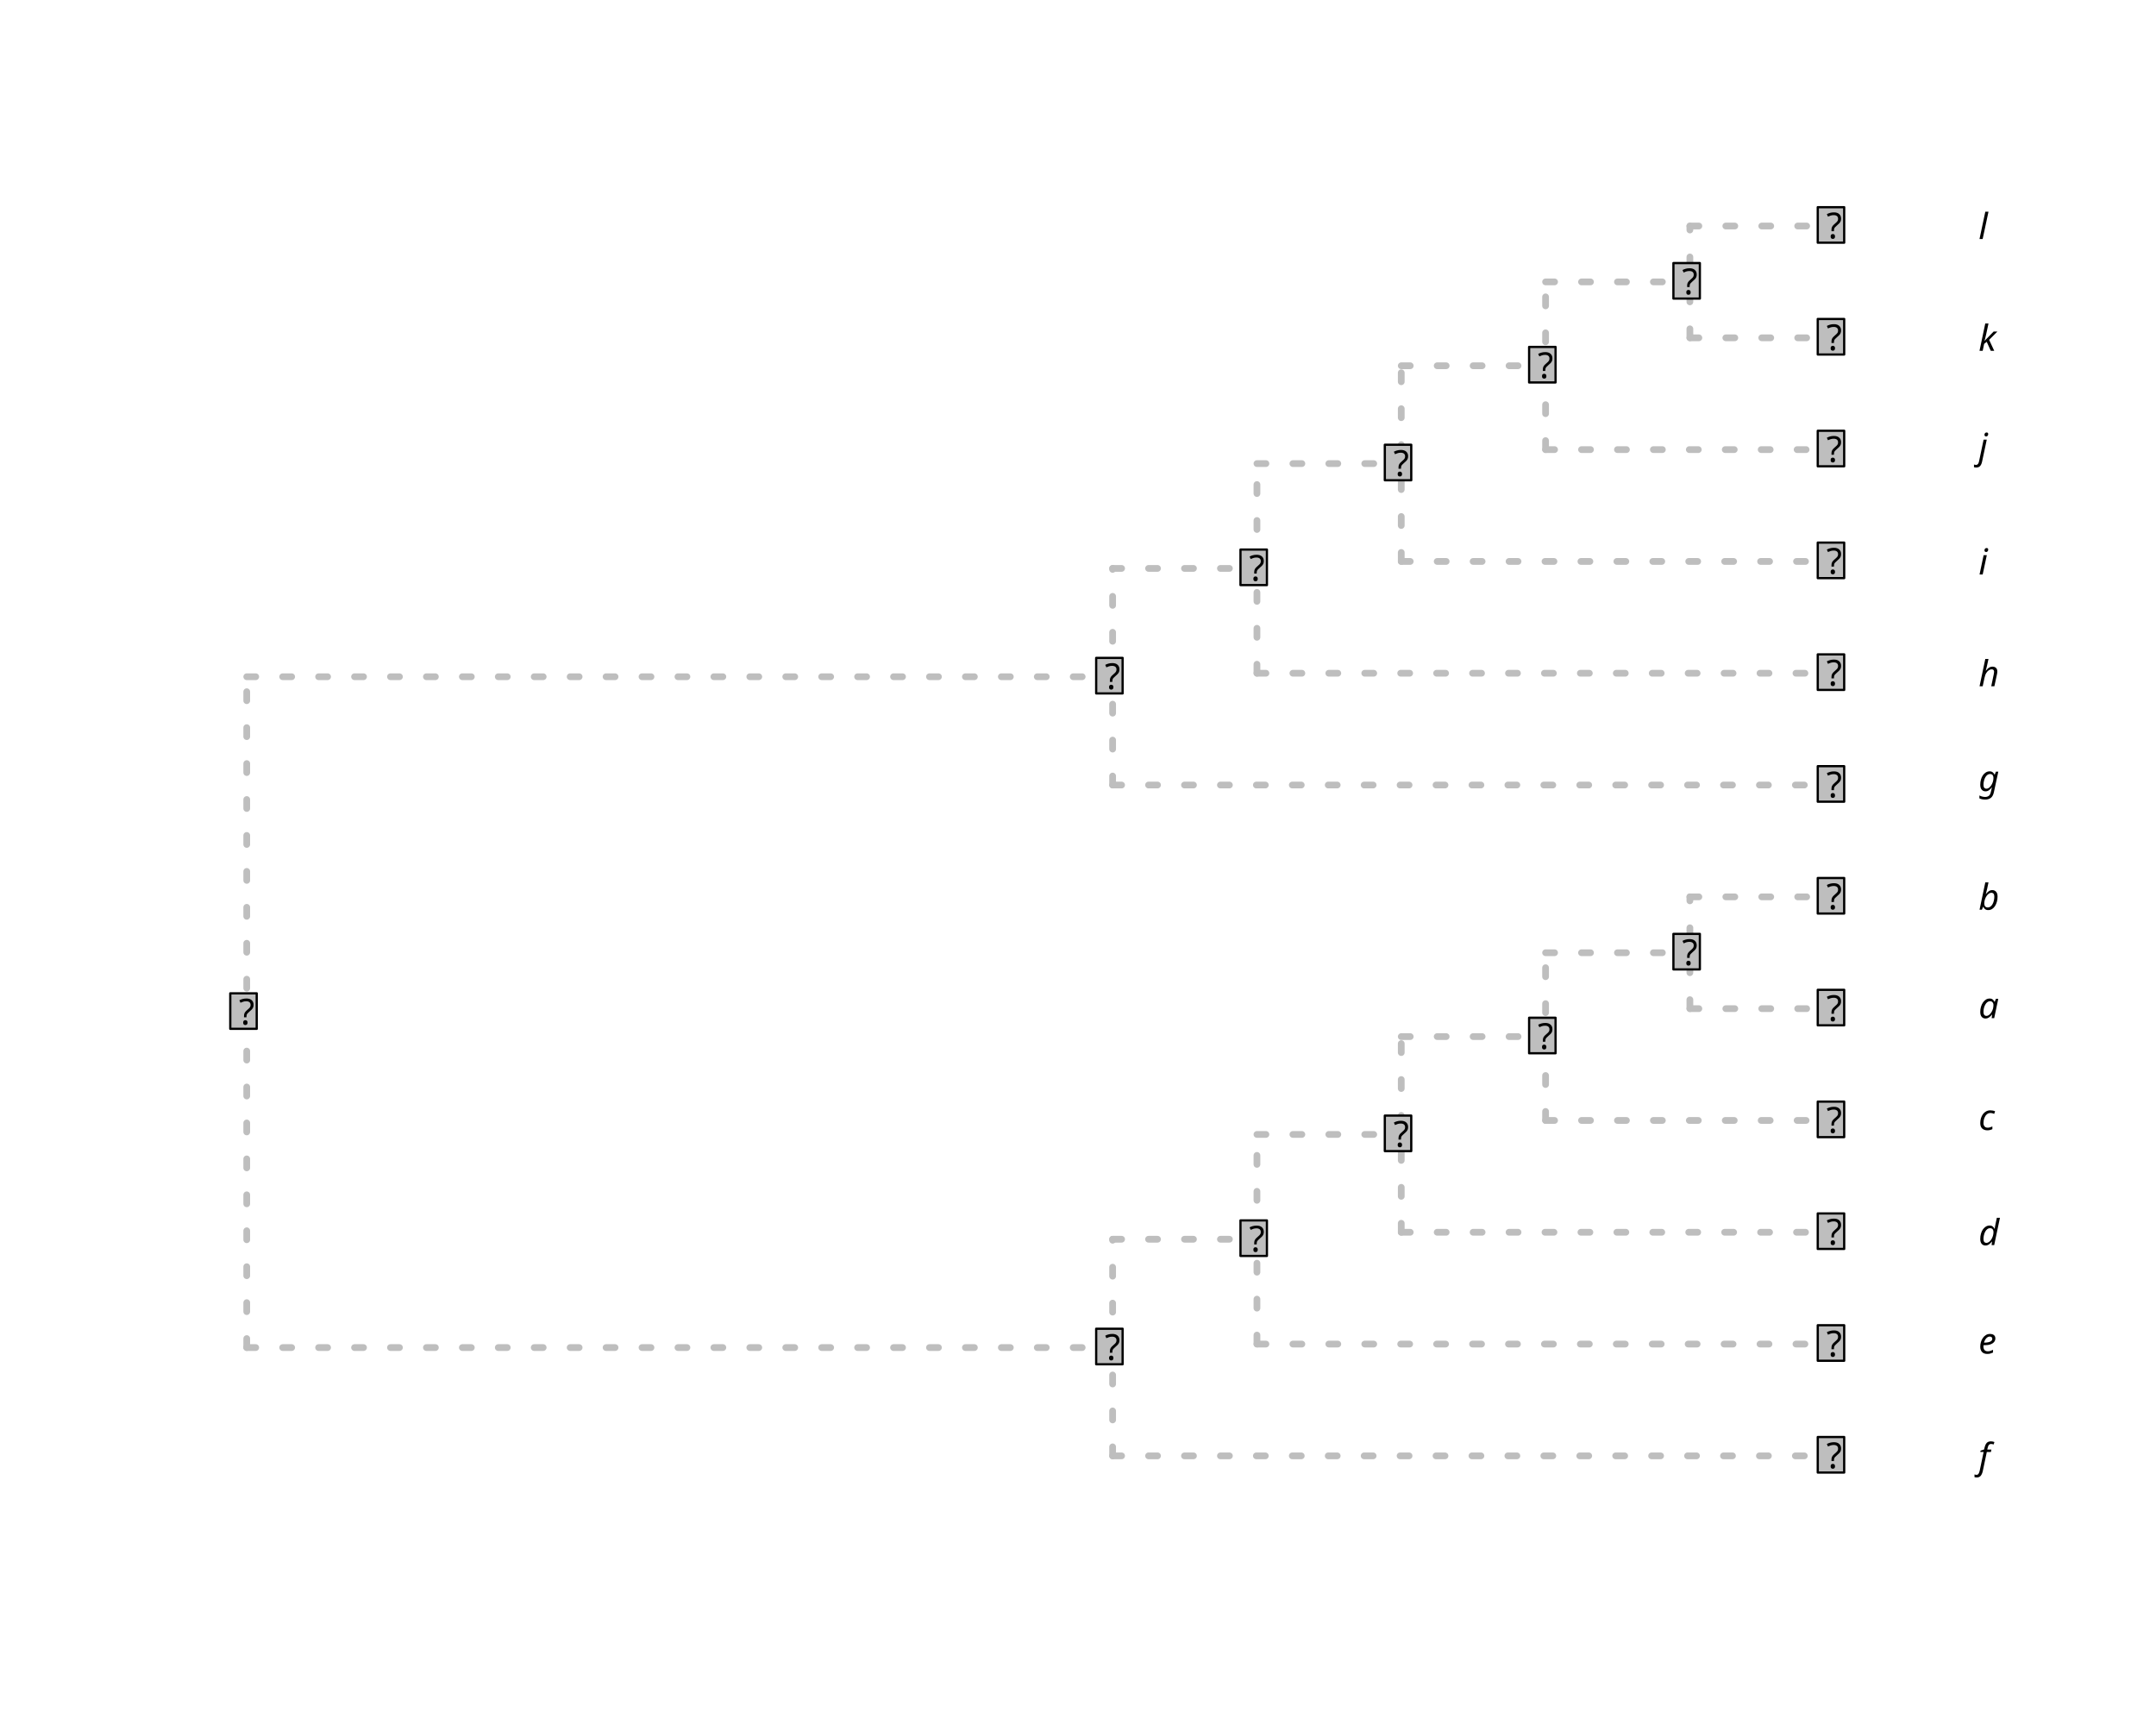
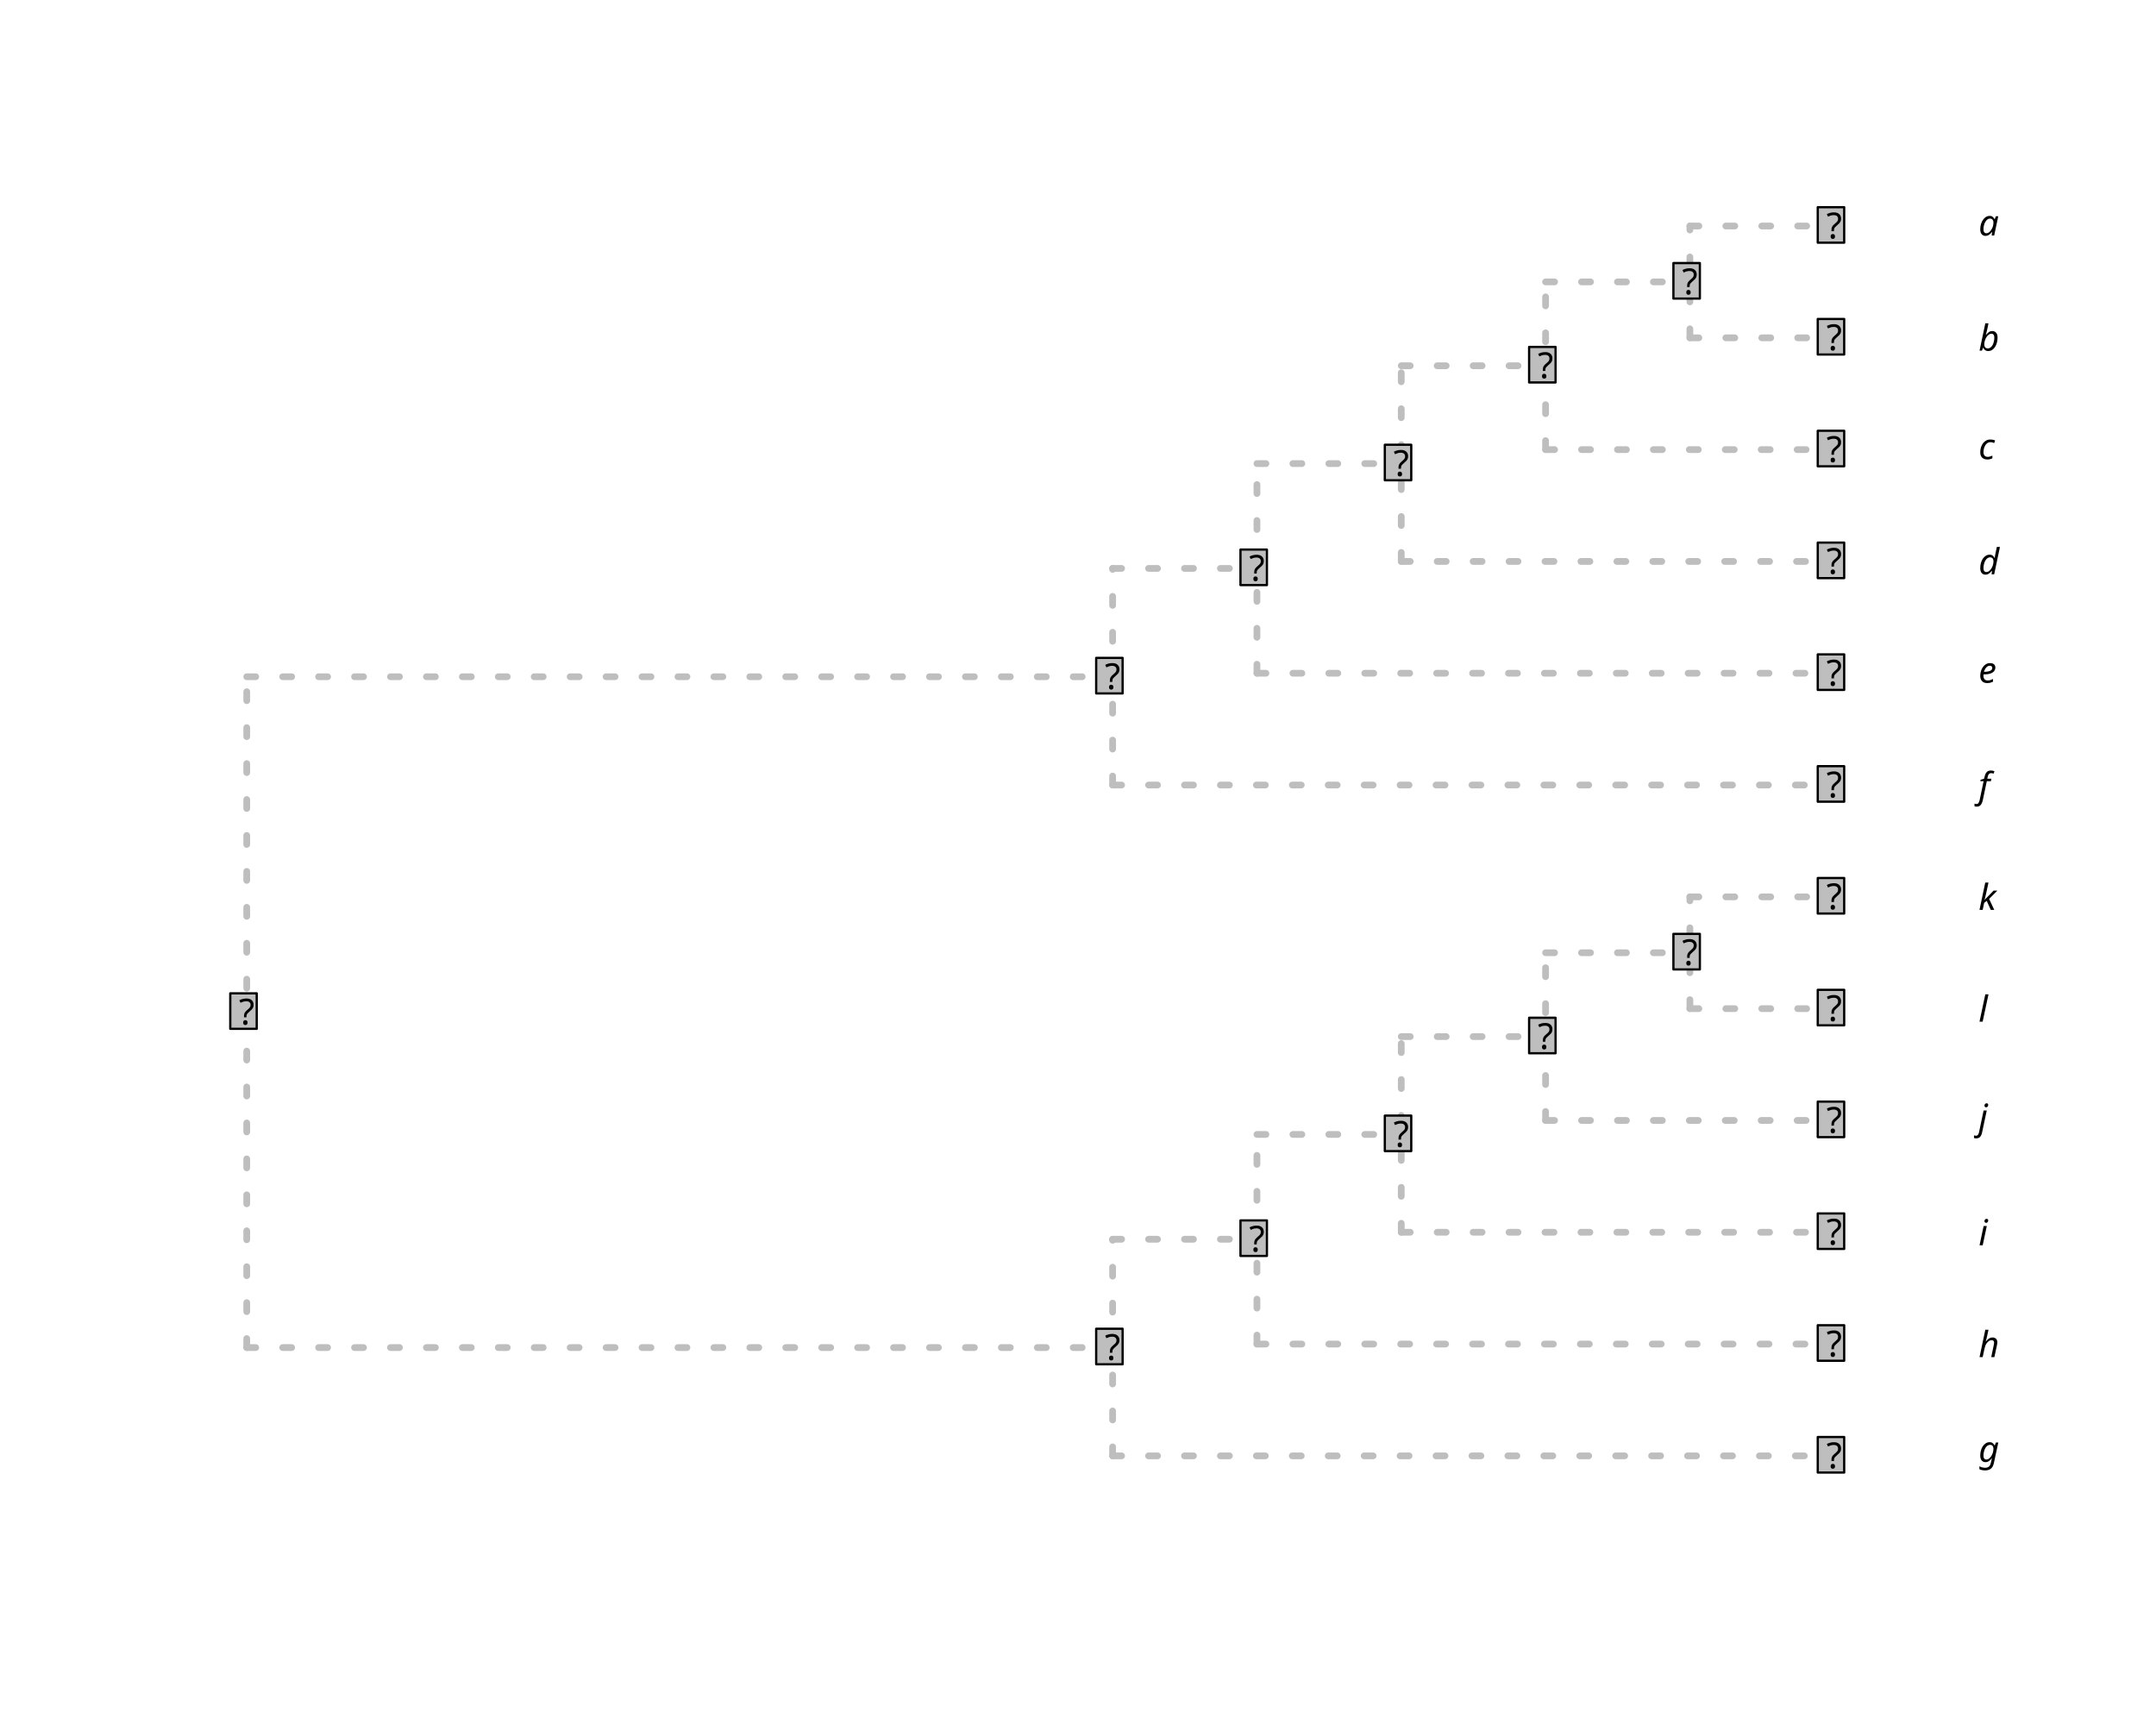
<svg xmlns="http://www.w3.org/2000/svg" class="svglite" data-engine-version="2.0" width="720.00pt" height="576.00pt" viewBox="0 0 720.00 576.00">
  <defs>
    <style type="text/css">
    .svglite line, .svglite polyline, .svglite polygon, .svglite path, .svglite rect, .svglite circle {
      fill: none;
      stroke: #000000;
      stroke-linecap: round;
      stroke-linejoin: round;
      stroke-miterlimit: 10.00;
    }
  </style>
  </defs>
  <rect width="100%" height="100%" style="stroke: none; fill: #FFFFFF;" />
  <defs>
    <clipPath id="cpMC4wMHw3MjAuMDB8MC4wMHw1NzYuMDA=">
      <rect x="0.00" y="0.00" width="720.00" height="576.00" />
    </clipPath>
  </defs>
  <g clip-path="url(#cpMC4wMHw3MjAuMDB8MC4wMHw1NzYuMDA=)">
</g>
  <defs>
    <clipPath id="cpNTkuMDR8Njg5Ljc2fDU5LjA0fDUwMi41Ng==">
      <rect x="59.04" y="59.04" width="630.72" height="443.52" />
    </clipPath>
  </defs>
  <g clip-path="url(#cpNTkuMDR8Njg5Ljc2fDU5LjA0fDUwMi41Ng==)">
    <line x1="82.40" y1="449.97" x2="371.56" y2="449.97" style="stroke-width: 2.25; stroke: #BEBEBE; stroke-dasharray: 3.00,9.00;" />
    <line x1="371.56" y1="486.13" x2="612.54" y2="486.13" style="stroke-width: 2.25; stroke: #BEBEBE; stroke-dasharray: 3.00,9.00;" />
    <line x1="371.56" y1="413.80" x2="419.76" y2="413.80" style="stroke-width: 2.25; stroke: #BEBEBE; stroke-dasharray: 3.00,9.00;" />
    <line x1="419.76" y1="448.80" x2="612.54" y2="448.80" style="stroke-width: 2.25; stroke: #BEBEBE; stroke-dasharray: 3.00,9.00;" />
    <line x1="419.76" y1="378.80" x2="467.95" y2="378.80" style="stroke-width: 2.25; stroke: #BEBEBE; stroke-dasharray: 3.00,9.00;" />
    <line x1="467.95" y1="411.47" x2="612.54" y2="411.47" style="stroke-width: 2.25; stroke: #BEBEBE; stroke-dasharray: 3.00,9.00;" />
    <line x1="467.95" y1="346.13" x2="516.15" y2="346.13" style="stroke-width: 2.25; stroke: #BEBEBE; stroke-dasharray: 3.00,9.00;" />
    <line x1="516.15" y1="374.13" x2="612.54" y2="374.13" style="stroke-width: 2.25; stroke: #BEBEBE; stroke-dasharray: 3.00,9.00;" />
    <line x1="516.15" y1="318.13" x2="564.34" y2="318.13" style="stroke-width: 2.25; stroke: #BEBEBE; stroke-dasharray: 3.00,9.00;" />
    <line x1="564.34" y1="336.80" x2="612.54" y2="336.80" style="stroke-width: 2.25; stroke: #BEBEBE; stroke-dasharray: 3.00,9.00;" />
    <line x1="564.34" y1="299.47" x2="612.54" y2="299.47" style="stroke-width: 2.25; stroke: #BEBEBE; stroke-dasharray: 3.00,9.00;" />
    <line x1="82.40" y1="225.97" x2="371.56" y2="225.97" style="stroke-width: 2.25; stroke: #BEBEBE; stroke-dasharray: 3.00,9.00;" />
    <line x1="371.56" y1="262.13" x2="612.54" y2="262.13" style="stroke-width: 2.25; stroke: #BEBEBE; stroke-dasharray: 3.00,9.00;" />
    <line x1="371.56" y1="189.80" x2="419.76" y2="189.80" style="stroke-width: 2.25; stroke: #BEBEBE; stroke-dasharray: 3.00,9.00;" />
    <line x1="419.76" y1="224.80" x2="612.54" y2="224.80" style="stroke-width: 2.25; stroke: #BEBEBE; stroke-dasharray: 3.00,9.00;" />
    <line x1="419.76" y1="154.80" x2="467.95" y2="154.80" style="stroke-width: 2.25; stroke: #BEBEBE; stroke-dasharray: 3.00,9.00;" />
    <line x1="467.95" y1="187.47" x2="612.54" y2="187.47" style="stroke-width: 2.25; stroke: #BEBEBE; stroke-dasharray: 3.00,9.00;" />
    <line x1="467.95" y1="122.13" x2="516.15" y2="122.13" style="stroke-width: 2.25; stroke: #BEBEBE; stroke-dasharray: 3.00,9.00;" />
    <line x1="516.15" y1="150.13" x2="612.54" y2="150.13" style="stroke-width: 2.25; stroke: #BEBEBE; stroke-dasharray: 3.00,9.00;" />
    <line x1="516.15" y1="94.13" x2="564.34" y2="94.13" style="stroke-width: 2.25; stroke: #BEBEBE; stroke-dasharray: 3.00,9.00;" />
    <line x1="564.34" y1="112.80" x2="612.54" y2="112.80" style="stroke-width: 2.25; stroke: #BEBEBE; stroke-dasharray: 3.00,9.00;" />
    <line x1="564.34" y1="75.47" x2="612.54" y2="75.47" style="stroke-width: 2.25; stroke: #BEBEBE; stroke-dasharray: 3.00,9.00;" />
    <line x1="82.40" y1="449.97" x2="82.40" y2="225.97" style="stroke-width: 2.25; stroke: #BEBEBE; stroke-dasharray: 3.00,9.00;" />
+     <line x1="371.56" y1="262.13" x2="371.56" y2="189.80" style="stroke-width: 2.25; stroke: #BEBEBE; stroke-dasharray: 3.00,9.00;" />
+     <line x1="419.76" y1="224.80" x2="419.76" y2="154.80" style="stroke-width: 2.25; stroke: #BEBEBE; stroke-dasharray: 3.00,9.00;" />
+     <line x1="467.95" y1="187.47" x2="467.95" y2="122.13" style="stroke-width: 2.25; stroke: #BEBEBE; stroke-dasharray: 3.00,9.00;" />
+     <line x1="516.15" y1="150.13" x2="516.15" y2="94.13" style="stroke-width: 2.25; stroke: #BEBEBE; stroke-dasharray: 3.00,9.00;" />
+     <line x1="564.34" y1="112.80" x2="564.34" y2="75.47" style="stroke-width: 2.25; stroke: #BEBEBE; stroke-dasharray: 3.00,9.00;" />
    <line x1="371.56" y1="486.13" x2="371.56" y2="413.80" style="stroke-width: 2.25; stroke: #BEBEBE; stroke-dasharray: 3.00,9.00;" />
    <line x1="419.76" y1="448.80" x2="419.76" y2="378.80" style="stroke-width: 2.25; stroke: #BEBEBE; stroke-dasharray: 3.00,9.00;" />
    <line x1="467.95" y1="411.47" x2="467.95" y2="346.13" style="stroke-width: 2.25; stroke: #BEBEBE; stroke-dasharray: 3.00,9.00;" />
    <line x1="516.15" y1="374.13" x2="516.15" y2="318.13" style="stroke-width: 2.25; stroke: #BEBEBE; stroke-dasharray: 3.00,9.00;" />
    <line x1="564.34" y1="336.80" x2="564.34" y2="299.47" style="stroke-width: 2.25; stroke: #BEBEBE; stroke-dasharray: 3.00,9.00;" />
-     <line x1="371.56" y1="262.13" x2="371.56" y2="189.80" style="stroke-width: 2.25; stroke: #BEBEBE; stroke-dasharray: 3.00,9.00;" />
-     <line x1="419.76" y1="224.80" x2="419.76" y2="154.80" style="stroke-width: 2.25; stroke: #BEBEBE; stroke-dasharray: 3.00,9.00;" />
-     <line x1="467.95" y1="187.47" x2="467.95" y2="122.13" style="stroke-width: 2.25; stroke: #BEBEBE; stroke-dasharray: 3.00,9.00;" />
-     <line x1="516.15" y1="150.13" x2="516.15" y2="94.13" style="stroke-width: 2.25; stroke: #BEBEBE; stroke-dasharray: 3.00,9.00;" />
-     <line x1="564.34" y1="112.80" x2="564.34" y2="75.47" style="stroke-width: 2.25; stroke: #BEBEBE; stroke-dasharray: 3.00,9.00;" />
-     <text x="660.73" y="339.97" style="font-size: 12.00px; font-style: italic; font-family: sans;" textLength="6.67px" lengthAdjust="spacingAndGlyphs">a</text>
-     <text x="660.73" y="303.76" style="font-size: 12.00px; font-style: italic; font-family: sans;" textLength="6.67px" lengthAdjust="spacingAndGlyphs">b</text>
-     <text x="660.73" y="377.30" style="font-size: 12.00px; font-style: italic; font-family: sans;" textLength="6.00px" lengthAdjust="spacingAndGlyphs">c</text>
-     <text x="660.73" y="415.76" style="font-size: 12.00px; font-style: italic; font-family: sans;" textLength="6.67px" lengthAdjust="spacingAndGlyphs">d</text>
-     <text x="660.73" y="451.97" style="font-size: 12.00px; font-style: italic; font-family: sans;" textLength="6.67px" lengthAdjust="spacingAndGlyphs">e</text>
-     <text x="660.73" y="490.47" style="font-size: 12.00px; font-style: italic; font-family: sans;" textLength="3.33px" lengthAdjust="spacingAndGlyphs">f</text>
-     <text x="660.73" y="264.11" style="font-size: 12.00px; font-style: italic; font-family: sans;" textLength="6.67px" lengthAdjust="spacingAndGlyphs">g</text>
-     <text x="660.73" y="229.15" style="font-size: 12.00px; font-style: italic; font-family: sans;" textLength="6.67px" lengthAdjust="spacingAndGlyphs">h</text>
-     <text x="660.73" y="191.82" style="font-size: 12.00px; font-style: italic; font-family: sans;" textLength="2.66px" lengthAdjust="spacingAndGlyphs">i</text>
-     <text x="660.73" y="153.24" style="font-size: 12.00px; font-style: italic; font-family: sans;" textLength="2.66px" lengthAdjust="spacingAndGlyphs">j</text>
-     <text x="660.73" y="117.15" style="font-size: 12.00px; font-style: italic; font-family: sans;" textLength="6.00px" lengthAdjust="spacingAndGlyphs">k</text>
-     <text x="660.73" y="79.82" style="font-size: 12.00px; font-style: italic; font-family: sans;" textLength="2.66px" lengthAdjust="spacingAndGlyphs">l</text>
+     <text x="660.73" y="78.64" style="font-size: 12.00px; font-style: italic; font-family: sans;" textLength="6.67px" lengthAdjust="spacingAndGlyphs">a</text>
+     <text x="660.73" y="117.09" style="font-size: 12.00px; font-style: italic; font-family: sans;" textLength="6.67px" lengthAdjust="spacingAndGlyphs">b</text>
+     <text x="660.73" y="153.30" style="font-size: 12.00px; font-style: italic; font-family: sans;" textLength="6.00px" lengthAdjust="spacingAndGlyphs">c</text>
+     <text x="660.73" y="191.76" style="font-size: 12.00px; font-style: italic; font-family: sans;" textLength="6.67px" lengthAdjust="spacingAndGlyphs">d</text>
+     <text x="660.73" y="227.97" style="font-size: 12.00px; font-style: italic; font-family: sans;" textLength="6.67px" lengthAdjust="spacingAndGlyphs">e</text>
+     <text x="660.73" y="266.47" style="font-size: 12.00px; font-style: italic; font-family: sans;" textLength="3.33px" lengthAdjust="spacingAndGlyphs">f</text>
+     <text x="660.73" y="488.11" style="font-size: 12.00px; font-style: italic; font-family: sans;" textLength="6.67px" lengthAdjust="spacingAndGlyphs">g</text>
+     <text x="660.73" y="453.15" style="font-size: 12.00px; font-style: italic; font-family: sans;" textLength="6.67px" lengthAdjust="spacingAndGlyphs">h</text>
+     <text x="660.73" y="415.82" style="font-size: 12.00px; font-style: italic; font-family: sans;" textLength="2.66px" lengthAdjust="spacingAndGlyphs">i</text>
+     <text x="660.73" y="377.24" style="font-size: 12.00px; font-style: italic; font-family: sans;" textLength="2.66px" lengthAdjust="spacingAndGlyphs">j</text>
+     <text x="660.73" y="303.82" style="font-size: 12.00px; font-style: italic; font-family: sans;" textLength="6.00px" lengthAdjust="spacingAndGlyphs">k</text>
+     <text x="660.73" y="341.15" style="font-size: 12.00px; font-style: italic; font-family: sans;" textLength="2.66px" lengthAdjust="spacingAndGlyphs">l</text>
+     <rect x="607.04" y="69.18" width="8.83" height="11.86" style="stroke-width: 0.75; fill: #BEBEBE;" />
+     <rect x="607.04" y="106.51" width="8.83" height="11.86" style="stroke-width: 0.75; fill: #BEBEBE;" />
+     <rect x="607.04" y="143.84" width="8.83" height="11.86" style="stroke-width: 0.75; fill: #BEBEBE;" />
+     <rect x="607.04" y="181.18" width="8.83" height="11.86" style="stroke-width: 0.75; fill: #BEBEBE;" />
+     <rect x="607.04" y="218.51" width="8.83" height="11.86" style="stroke-width: 0.75; fill: #BEBEBE;" />
+     <rect x="607.04" y="255.84" width="8.83" height="11.86" style="stroke-width: 0.75; fill: #BEBEBE;" />
+     <rect x="607.04" y="479.84" width="8.83" height="11.86" style="stroke-width: 0.75; fill: #BEBEBE;" />
+     <rect x="607.04" y="442.51" width="8.83" height="11.86" style="stroke-width: 0.75; fill: #BEBEBE;" />
+     <rect x="607.04" y="405.18" width="8.83" height="11.86" style="stroke-width: 0.75; fill: #BEBEBE;" />
+     <rect x="607.04" y="367.84" width="8.83" height="11.86" style="stroke-width: 0.75; fill: #BEBEBE;" />
+     <rect x="607.04" y="293.18" width="8.83" height="11.86" style="stroke-width: 0.75; fill: #BEBEBE;" />
    <rect x="607.04" y="330.51" width="8.83" height="11.86" style="stroke-width: 0.75; fill: #BEBEBE;" />
-     <rect x="607.04" y="293.18" width="8.83" height="11.86" style="stroke-width: 0.75; fill: #BEBEBE;" />
-     <rect x="607.04" y="367.84" width="8.83" height="11.86" style="stroke-width: 0.75; fill: #BEBEBE;" />
-     <rect x="607.04" y="405.18" width="8.83" height="11.86" style="stroke-width: 0.75; fill: #BEBEBE;" />
-     <rect x="607.04" y="442.51" width="8.83" height="11.86" style="stroke-width: 0.75; fill: #BEBEBE;" />
-     <rect x="607.04" y="479.84" width="8.83" height="11.86" style="stroke-width: 0.75; fill: #BEBEBE;" />
-     <rect x="607.04" y="255.84" width="8.83" height="11.86" style="stroke-width: 0.75; fill: #BEBEBE;" />
-     <rect x="607.04" y="218.51" width="8.83" height="11.86" style="stroke-width: 0.75; fill: #BEBEBE;" />
-     <rect x="607.04" y="181.18" width="8.83" height="11.86" style="stroke-width: 0.75; fill: #BEBEBE;" />
-     <rect x="607.04" y="143.84" width="8.83" height="11.86" style="stroke-width: 0.75; fill: #BEBEBE;" />
-     <rect x="607.04" y="106.51" width="8.83" height="11.86" style="stroke-width: 0.75; fill: #BEBEBE;" />
-     <rect x="607.04" y="69.18" width="8.83" height="11.86" style="stroke-width: 0.75; fill: #BEBEBE;" />
    <rect x="76.90" y="331.68" width="8.83" height="11.86" style="stroke-width: 0.75; fill: #BEBEBE;" />
+     <rect x="366.07" y="219.68" width="8.83" height="11.86" style="stroke-width: 0.75; fill: #BEBEBE;" />
+     <rect x="414.26" y="183.51" width="8.83" height="11.86" style="stroke-width: 0.75; fill: #BEBEBE;" />
+     <rect x="462.46" y="148.51" width="8.83" height="11.86" style="stroke-width: 0.75; fill: #BEBEBE;" />
+     <rect x="510.65" y="115.84" width="8.83" height="11.86" style="stroke-width: 0.75; fill: #BEBEBE;" />
+     <rect x="558.84" y="87.84" width="8.83" height="11.86" style="stroke-width: 0.75; fill: #BEBEBE;" />
    <rect x="366.07" y="443.68" width="8.83" height="11.86" style="stroke-width: 0.75; fill: #BEBEBE;" />
    <rect x="414.26" y="407.51" width="8.83" height="11.86" style="stroke-width: 0.75; fill: #BEBEBE;" />
    <rect x="462.46" y="372.51" width="8.83" height="11.86" style="stroke-width: 0.75; fill: #BEBEBE;" />
    <rect x="510.65" y="339.84" width="8.83" height="11.86" style="stroke-width: 0.75; fill: #BEBEBE;" />
    <rect x="558.84" y="311.84" width="8.83" height="11.86" style="stroke-width: 0.75; fill: #BEBEBE;" />
-     <rect x="366.07" y="219.68" width="8.83" height="11.86" style="stroke-width: 0.75; fill: #BEBEBE;" />
-     <rect x="414.26" y="183.51" width="8.83" height="11.86" style="stroke-width: 0.75; fill: #BEBEBE;" />
-     <rect x="462.46" y="148.51" width="8.83" height="11.86" style="stroke-width: 0.75; fill: #BEBEBE;" />
-     <rect x="510.65" y="115.84" width="8.83" height="11.86" style="stroke-width: 0.75; fill: #BEBEBE;" />
-     <rect x="558.84" y="87.84" width="8.83" height="11.86" style="stroke-width: 0.75; fill: #BEBEBE;" />
+     <text x="612.54" y="79.60" text-anchor="middle" style="font-size: 12.00px; font-family: sans;" textLength="6.67px" lengthAdjust="spacingAndGlyphs">?</text>
+     <text x="612.54" y="116.93" text-anchor="middle" style="font-size: 12.00px; font-family: sans;" textLength="6.67px" lengthAdjust="spacingAndGlyphs">?</text>
+     <text x="612.54" y="154.26" text-anchor="middle" style="font-size: 12.00px; font-family: sans;" textLength="6.67px" lengthAdjust="spacingAndGlyphs">?</text>
+     <text x="612.54" y="191.60" text-anchor="middle" style="font-size: 12.00px; font-family: sans;" textLength="6.67px" lengthAdjust="spacingAndGlyphs">?</text>
+     <text x="612.54" y="228.93" text-anchor="middle" style="font-size: 12.00px; font-family: sans;" textLength="6.67px" lengthAdjust="spacingAndGlyphs">?</text>
+     <text x="612.54" y="266.26" text-anchor="middle" style="font-size: 12.00px; font-family: sans;" textLength="6.67px" lengthAdjust="spacingAndGlyphs">?</text>
+     <text x="612.54" y="490.26" text-anchor="middle" style="font-size: 12.00px; font-family: sans;" textLength="6.67px" lengthAdjust="spacingAndGlyphs">?</text>
+     <text x="612.54" y="452.93" text-anchor="middle" style="font-size: 12.00px; font-family: sans;" textLength="6.67px" lengthAdjust="spacingAndGlyphs">?</text>
+     <text x="612.54" y="415.60" text-anchor="middle" style="font-size: 12.00px; font-family: sans;" textLength="6.67px" lengthAdjust="spacingAndGlyphs">?</text>
+     <text x="612.54" y="378.26" text-anchor="middle" style="font-size: 12.00px; font-family: sans;" textLength="6.67px" lengthAdjust="spacingAndGlyphs">?</text>
+     <text x="612.54" y="303.60" text-anchor="middle" style="font-size: 12.00px; font-family: sans;" textLength="6.67px" lengthAdjust="spacingAndGlyphs">?</text>
    <text x="612.54" y="340.93" text-anchor="middle" style="font-size: 12.00px; font-family: sans;" textLength="6.67px" lengthAdjust="spacingAndGlyphs">?</text>
-     <text x="612.54" y="303.60" text-anchor="middle" style="font-size: 12.00px; font-family: sans;" textLength="6.67px" lengthAdjust="spacingAndGlyphs">?</text>
-     <text x="612.54" y="378.26" text-anchor="middle" style="font-size: 12.00px; font-family: sans;" textLength="6.67px" lengthAdjust="spacingAndGlyphs">?</text>
-     <text x="612.54" y="415.60" text-anchor="middle" style="font-size: 12.00px; font-family: sans;" textLength="6.67px" lengthAdjust="spacingAndGlyphs">?</text>
-     <text x="612.54" y="452.93" text-anchor="middle" style="font-size: 12.00px; font-family: sans;" textLength="6.67px" lengthAdjust="spacingAndGlyphs">?</text>
-     <text x="612.54" y="490.26" text-anchor="middle" style="font-size: 12.00px; font-family: sans;" textLength="6.67px" lengthAdjust="spacingAndGlyphs">?</text>
-     <text x="612.54" y="266.26" text-anchor="middle" style="font-size: 12.00px; font-family: sans;" textLength="6.67px" lengthAdjust="spacingAndGlyphs">?</text>
-     <text x="612.54" y="228.93" text-anchor="middle" style="font-size: 12.00px; font-family: sans;" textLength="6.67px" lengthAdjust="spacingAndGlyphs">?</text>
-     <text x="612.54" y="191.60" text-anchor="middle" style="font-size: 12.00px; font-family: sans;" textLength="6.67px" lengthAdjust="spacingAndGlyphs">?</text>
-     <text x="612.54" y="154.26" text-anchor="middle" style="font-size: 12.00px; font-family: sans;" textLength="6.67px" lengthAdjust="spacingAndGlyphs">?</text>
-     <text x="612.54" y="116.93" text-anchor="middle" style="font-size: 12.00px; font-family: sans;" textLength="6.67px" lengthAdjust="spacingAndGlyphs">?</text>
-     <text x="612.54" y="79.60" text-anchor="middle" style="font-size: 12.00px; font-family: sans;" textLength="6.67px" lengthAdjust="spacingAndGlyphs">?</text>
    <text x="82.40" y="342.10" text-anchor="middle" style="font-size: 12.00px; font-family: sans;" textLength="6.67px" lengthAdjust="spacingAndGlyphs">?</text>
+     <text x="371.56" y="230.10" text-anchor="middle" style="font-size: 12.00px; font-family: sans;" textLength="6.67px" lengthAdjust="spacingAndGlyphs">?</text>
+     <text x="419.76" y="193.93" text-anchor="middle" style="font-size: 12.00px; font-family: sans;" textLength="6.67px" lengthAdjust="spacingAndGlyphs">?</text>
+     <text x="467.95" y="158.93" text-anchor="middle" style="font-size: 12.00px; font-family: sans;" textLength="6.67px" lengthAdjust="spacingAndGlyphs">?</text>
+     <text x="516.15" y="126.26" text-anchor="middle" style="font-size: 12.00px; font-family: sans;" textLength="6.67px" lengthAdjust="spacingAndGlyphs">?</text>
+     <text x="564.34" y="98.26" text-anchor="middle" style="font-size: 12.00px; font-family: sans;" textLength="6.67px" lengthAdjust="spacingAndGlyphs">?</text>
    <text x="371.56" y="454.10" text-anchor="middle" style="font-size: 12.00px; font-family: sans;" textLength="6.67px" lengthAdjust="spacingAndGlyphs">?</text>
    <text x="419.76" y="417.93" text-anchor="middle" style="font-size: 12.00px; font-family: sans;" textLength="6.67px" lengthAdjust="spacingAndGlyphs">?</text>
    <text x="467.95" y="382.93" text-anchor="middle" style="font-size: 12.00px; font-family: sans;" textLength="6.67px" lengthAdjust="spacingAndGlyphs">?</text>
    <text x="516.15" y="350.26" text-anchor="middle" style="font-size: 12.00px; font-family: sans;" textLength="6.67px" lengthAdjust="spacingAndGlyphs">?</text>
    <text x="564.34" y="322.26" text-anchor="middle" style="font-size: 12.00px; font-family: sans;" textLength="6.67px" lengthAdjust="spacingAndGlyphs">?</text>
-     <text x="371.56" y="230.10" text-anchor="middle" style="font-size: 12.00px; font-family: sans;" textLength="6.67px" lengthAdjust="spacingAndGlyphs">?</text>
-     <text x="419.76" y="193.93" text-anchor="middle" style="font-size: 12.00px; font-family: sans;" textLength="6.67px" lengthAdjust="spacingAndGlyphs">?</text>
-     <text x="467.95" y="158.93" text-anchor="middle" style="font-size: 12.00px; font-family: sans;" textLength="6.67px" lengthAdjust="spacingAndGlyphs">?</text>
-     <text x="516.15" y="126.26" text-anchor="middle" style="font-size: 12.00px; font-family: sans;" textLength="6.67px" lengthAdjust="spacingAndGlyphs">?</text>
-     <text x="564.34" y="98.26" text-anchor="middle" style="font-size: 12.00px; font-family: sans;" textLength="6.67px" lengthAdjust="spacingAndGlyphs">?</text>
  </g>
</svg>
